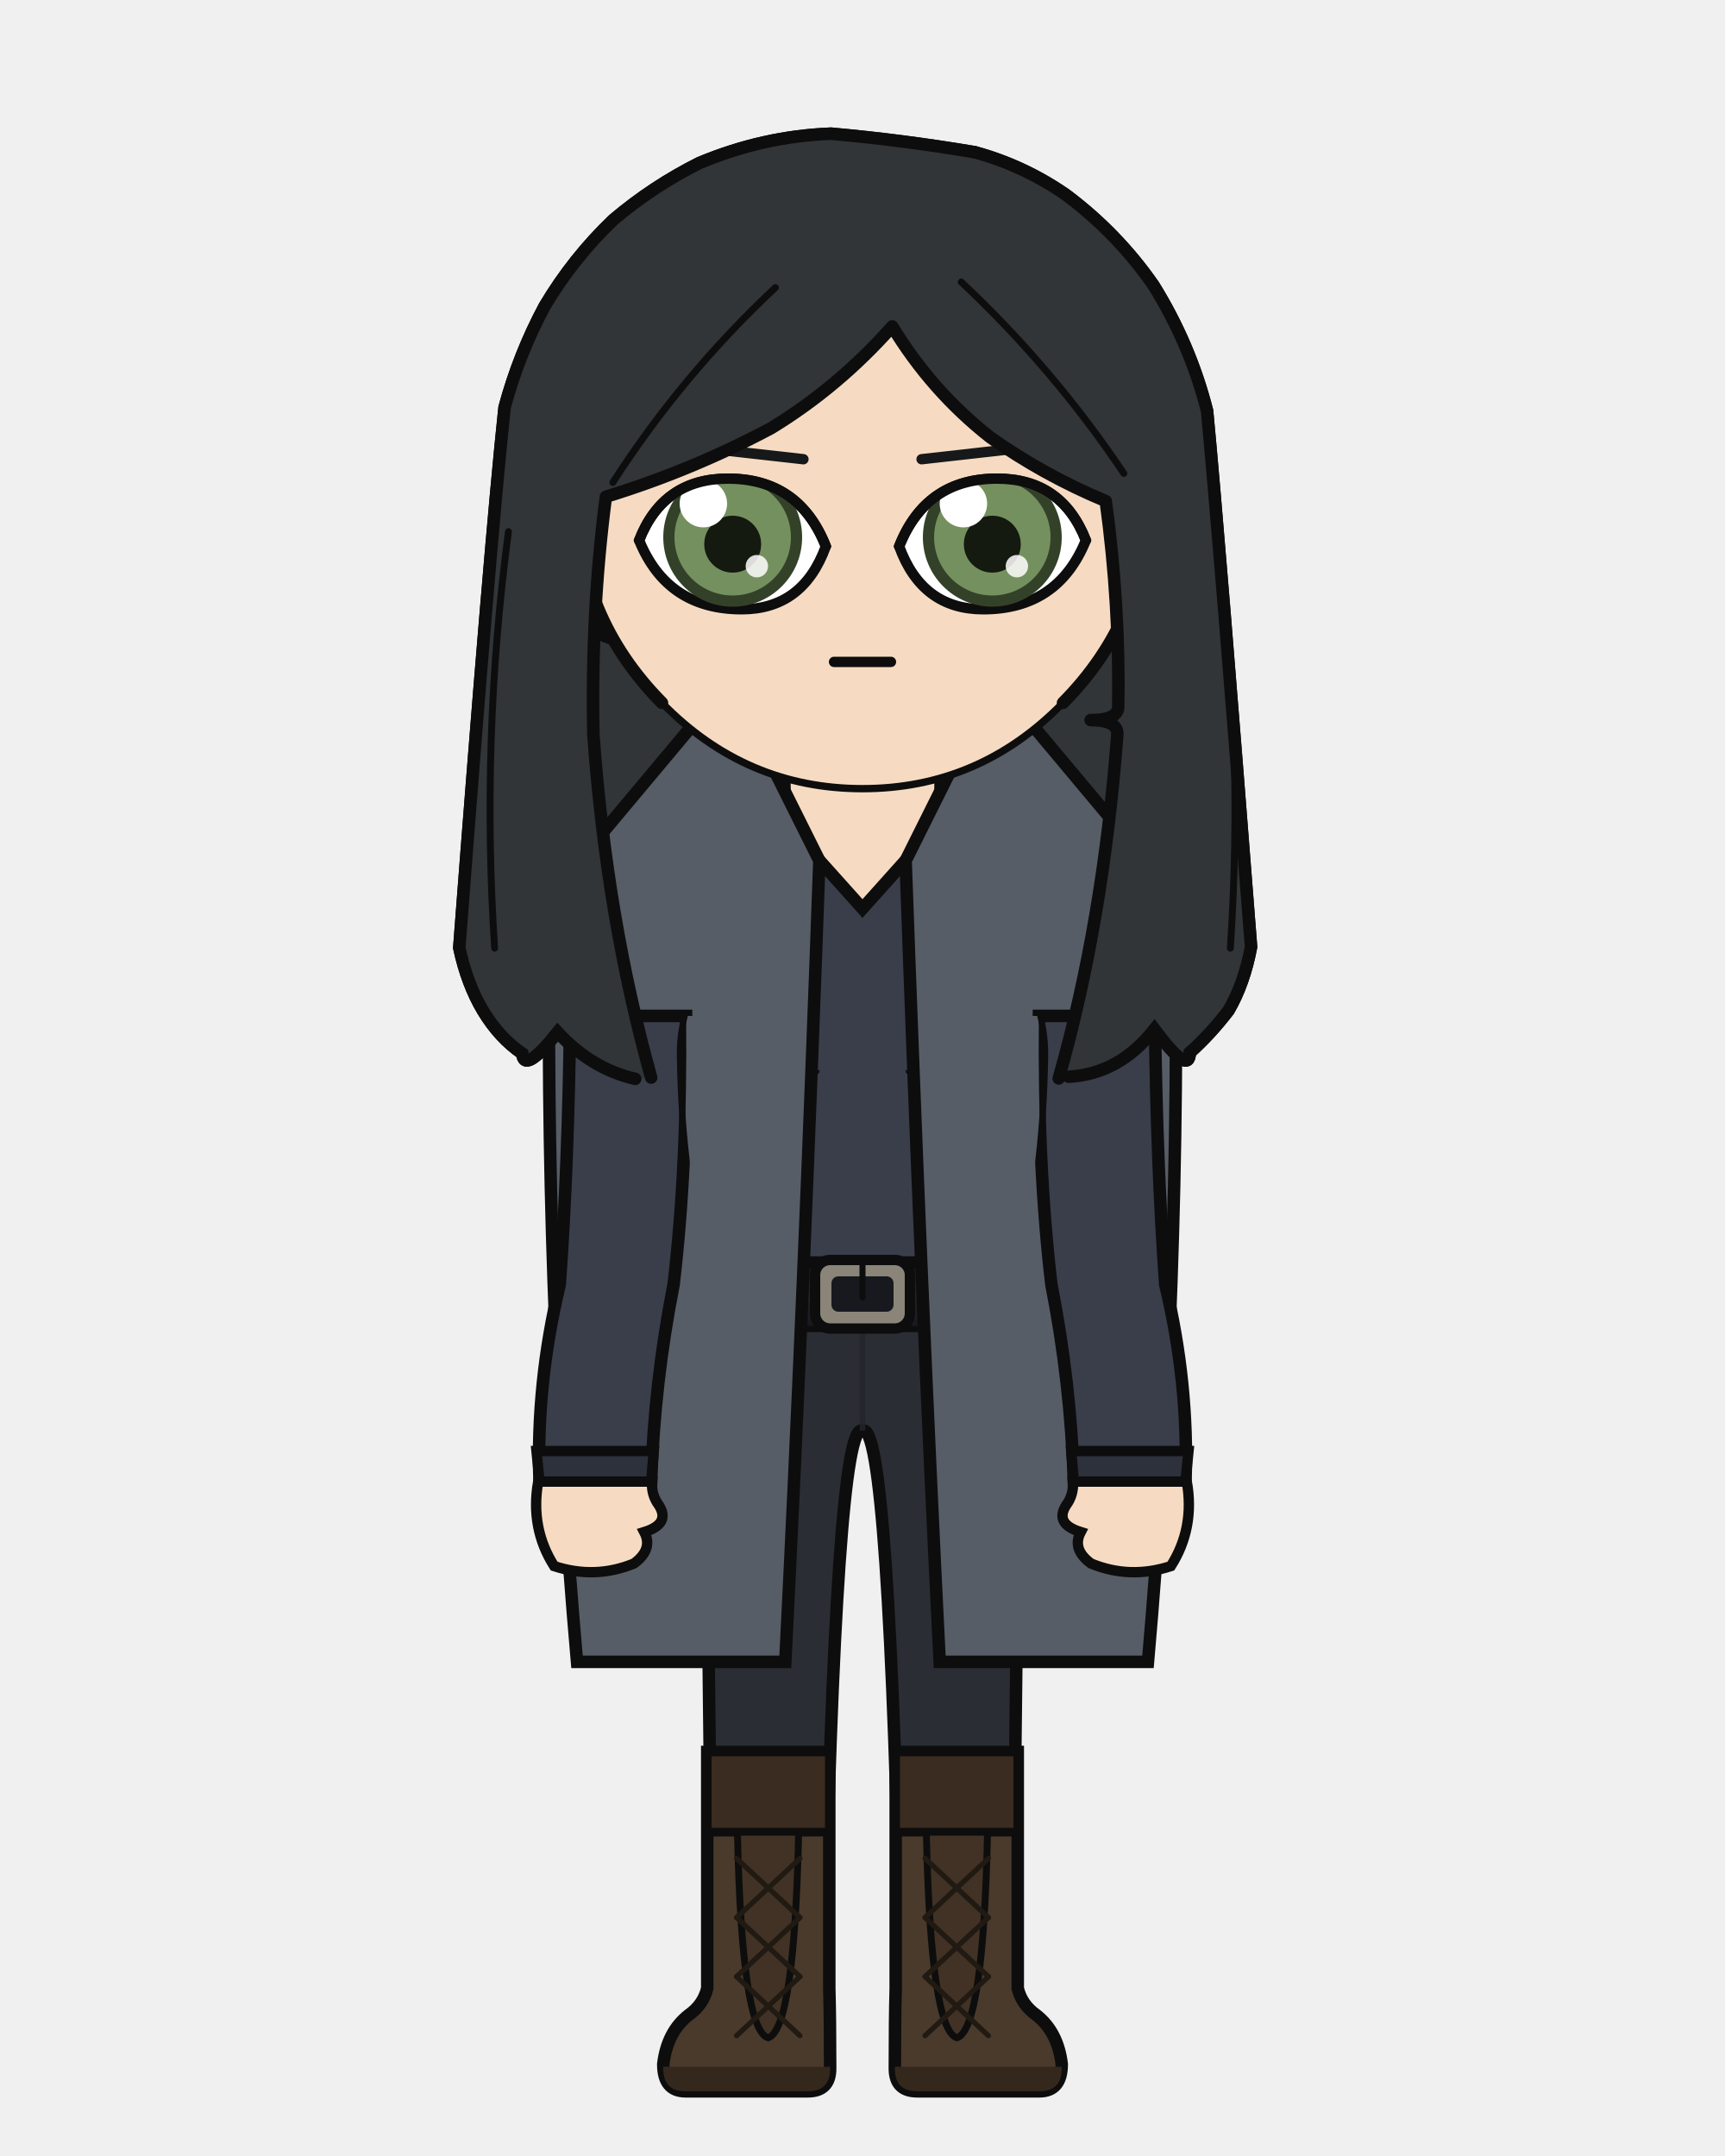
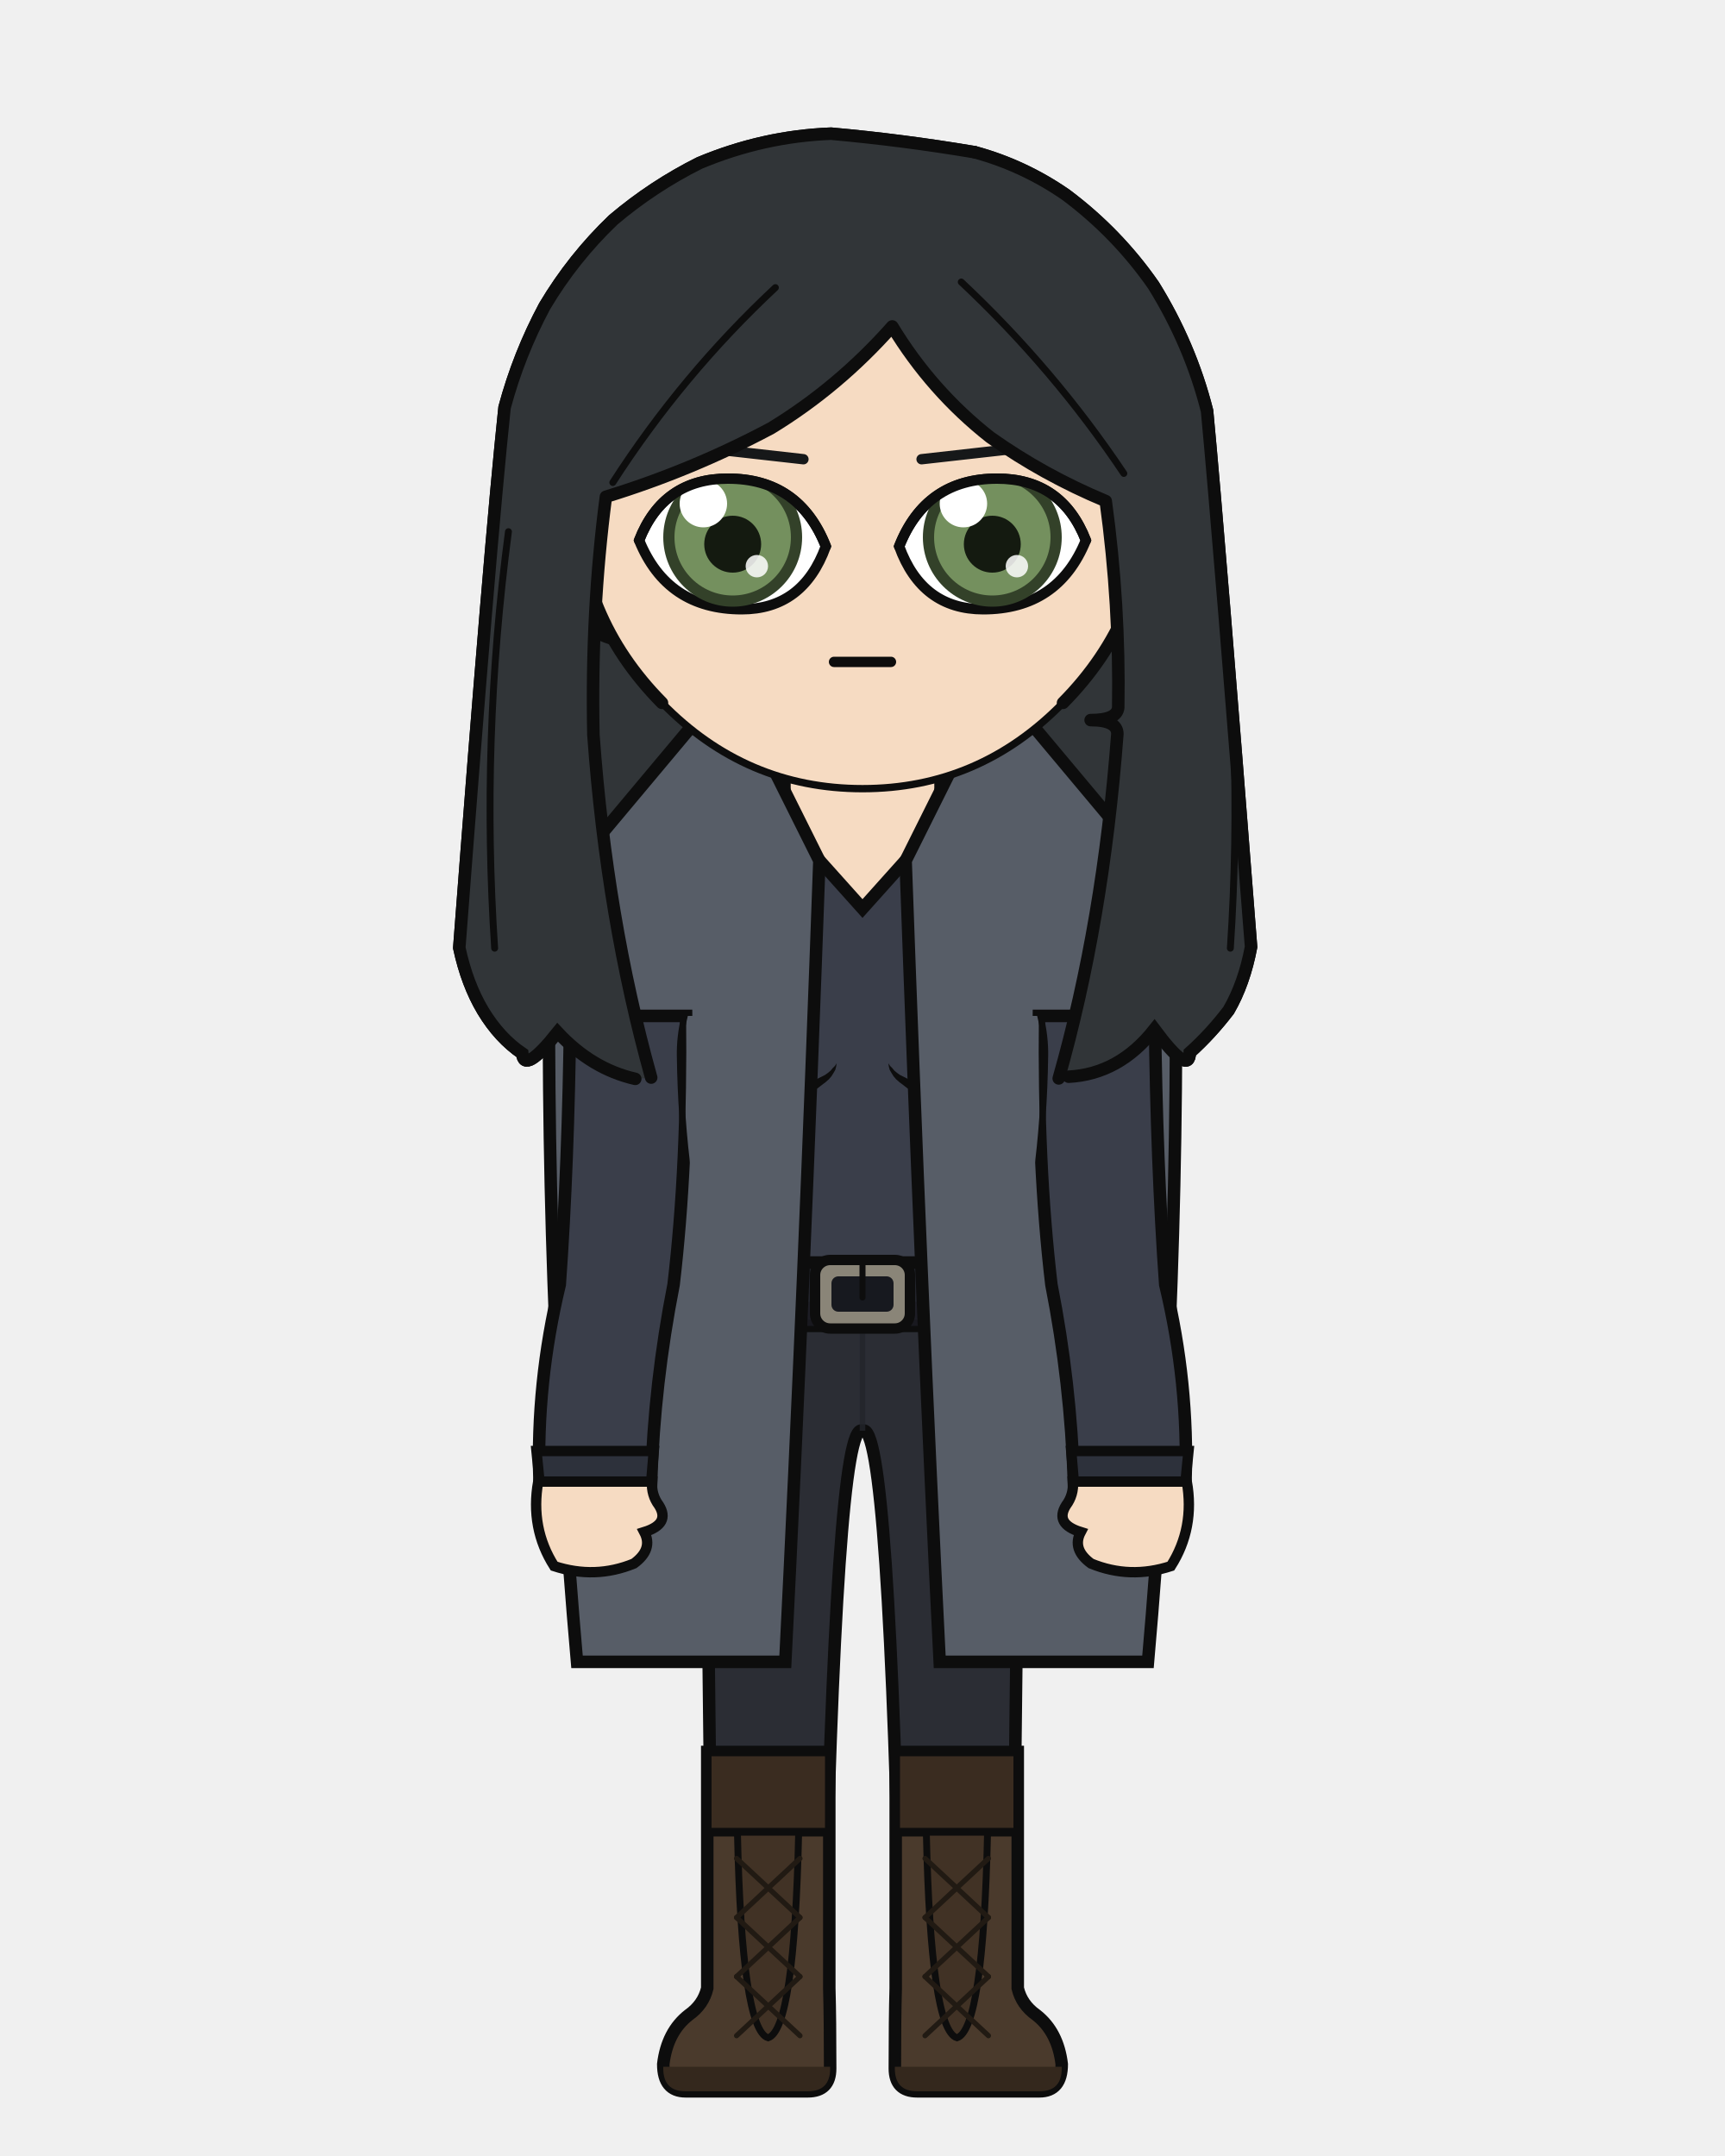
<svg xmlns="http://www.w3.org/2000/svg" width="400" height="500" viewBox="0 0 400 500">
  <defs>
    <clipPath id="hair-front">
      <path d="M 151.0 249.9 Q 140.7 213.0 137.6 170.4 Q 137.0 141.9 140.5 115.2 Q 160.4 109.1 178.8 99.3 Q 194.4 89.8 206.9 75.7 Q 216.0 90.7 229.6 101.4 Q 242.0 110.2 256.4 116.2 Q 259.7 140.2 259.3 164.1 Q 259.0 167.0 252.9 167.0 Q 259.1 167.0 259.1 170.2 Q 255.8 213.9 245.5 250.1 Q 246.7 249.9 247.8 249.7 Q 259.5 249.1 267.7 238.7 Q 275.8 249.6 275.9 244.1 Q 280.7 239.8 284.9 234.3 Q 288.5 228.1 290.1 219.6 Q 282.8 126.0 279.9 95.3 Q 276.0 79.9 267.5 66.2 Q 259.1 54.1 247.2 45.2 Q 237.4 38.4 226.0 35.3 Q 209.4 32.5 192.7 31.0 Q 177.0 31.6 162.2 37.8 Q 151.4 43.2 142.2 51.0 Q 132.9 59.9 126.3 71.0 Q 120.3 82.2 117.0 94.5 Q 113.6 126.6 106.5 219.8 Q 108.3 228.2 112.0 234.4 Q 115.8 240.7 121.1 244.3 Q 121.5 249.2 129.3 239.4 Q 137.2 247.9 147.3 250.2 Q 149.2 250.1 151.0 249.9 Z" />
    </clipPath>
  </defs>
  <path d="M 147.3 250.2 Q 137.2 247.9 129.3 239.4 Q 121.5 249.2 121.1 244.3 Q 115.8 240.7 112.0 234.4 Q 108.3 228.2 106.5 219.8 Q 113.6 126.6 117.0 94.5 Q 120.3 82.2 126.3 71.0 Q 132.9 59.9 142.2 51.0 Q 151.4 43.2 162.2 37.8 Q 177.0 31.6 192.7 31.0 Q 209.4 32.5 226.0 35.3 Q 237.4 38.4 247.2 45.2 Q 259.1 54.1 267.5 66.2 Q 276.0 79.9 279.9 95.3 Q 282.8 126.0 290.1 219.6 Q 288.5 228.1 284.9 234.3 Q 280.7 239.8 275.9 244.1 Q 275.8 249.6 267.7 238.7 Q 259.5 249.1 247.8 249.7 Q 197.6 261.0 147.3 250.2 Z" fill="#313538" />
  <path d="M 147.3 250.2 Q 137.2 247.9 129.3 239.4 Q 121.5 249.2 121.1 244.3 Q 115.8 240.7 112.0 234.4 Q 108.3 228.2 106.5 219.8 Q 113.6 126.6 117.0 94.5 Q 120.3 82.2 126.3 71.0 Q 132.9 59.9 142.2 51.0 Q 151.4 43.2 162.2 37.8 Q 177.0 31.6 192.7 31.0 Q 209.4 32.5 226.0 35.3 Q 237.4 38.4 247.2 45.2 Q 259.1 54.1 267.5 66.2 Q 276.0 79.9 279.9 95.3 Q 282.8 126.0 290.1 219.6 Q 288.5 228.1 284.9 234.3 Q 280.7 239.8 275.9 244.1 Q 275.8 249.6 267.7 238.7 Q 259.5 249.1 247.8 249.7 Q 197.6 261.0 147.3 250.2 Z" fill="none" stroke="#0d0d0d" stroke-width="2.9" stroke-linecap="round" stroke-linejoin="round" />
  <path d="M 181.9 199.2 Q 168.3 215.1 140.8 223.6 Q 136.6 224.9 136.6 229.2 Q 136.6 235.6 150.2 235.6 L 154.8 235.6 L 154.8 231.3 L 163.8 231.3 Q 162.7 240.4 162.7 245.0 Q 162.8 247.6 164.6 248.7 Q 166.5 249.8 166.6 252.4 Q 167.2 276.9 169.8 297.9 Q 169.8 318.7 169.8 335.7 L 194.2 335.7 L 200.0 328.9 L 205.8 335.7 L 230.2 335.7 Q 230.2 318.7 230.2 297.9 Q 232.8 276.9 233.4 252.4 Q 233.5 249.8 235.4 248.7 Q 237.2 247.6 237.3 245.0 Q 237.3 240.4 236.2 235.6 L 236.2 231.3 L 245.2 231.3 L 245.2 235.6 L 249.8 235.6 Q 263.4 235.6 263.4 229.2 Q 263.4 224.9 259.2 223.6 Q 239.3 206.9 218.1 199.2 Z" fill="#f6dbc2" stroke="#0d0d0d" stroke-width="2.9" />
  <rect x="181.9" y="172.5" width="36.3" height="38.0" rx="12.7" fill="#f6dbc2" />
  <line x1="181.9" y1="172.5" x2="181.9" y2="199.2" stroke="#0d0d0d" stroke-width="2.9" />
  <line x1="218.1" y1="172.5" x2="218.1" y2="199.2" stroke="#0d0d0d" stroke-width="2.9" />
  <path d="M 162.4 300.1 L 237.6 300.1 Q 237.6 320.3 236.0 328.9 Q 236.0 375.2 234.7 461.1 L 209.0 461.1 Q 206.2 328.9 200.0 331.8 Q 193.8 328.9 191.0 461.1 L 165.3 461.1 Q 164.0 375.2 164.0 328.9 Q 162.4 320.3 162.4 300.1 Z" fill="#2b2d34" stroke="#0d0d0d" stroke-width="2.9" stroke-linejoin="round" />
  <line x1="200.0" y1="303.9" x2="200.0" y2="331.8" stroke="#22242a" stroke-width="1.3" opacity="0.8" />
  <path d="M 164.0 305.2 Q 171.8 314.7 179.7 327.3" fill="none" stroke="#22242a" stroke-width="1.3" opacity="0.8" />
  <path d="M 236.0 305.2 Q 228.2 314.7 220.3 327.3" fill="none" stroke="#22242a" stroke-width="1.3" opacity="0.8" />
  <path d="M 192.3 406.3 L 192.3 461.1 Q 192.5 468.3 192.5 479.7 Q 192.5 485.0 187.3 485.0 L 159.0 485.0 Q 153.8 485.0 153.8 478.7 Q 154.7 471.2 159.7 467.3 Q 163.1 464.9 164.0 461.1 L 164.0 406.3 Z" fill="#4a3a2c" stroke="#0d0d0d" stroke-width="2.9" />
  <path d="M 192.5 479.3 L 153.8 479.3 L 153.8 479.7 Q 153.8 485.0 159.0 485.0 L 187.3 485.0 Q 192.5 485.0 192.5 479.7 Z" fill="#34281d" />
  <rect x="164.0" y="406.3" width="28.3" height="18.6" fill="#3a2c20" stroke="#0d0d0d" stroke-width="2.0" />
  <path d="M 171.0 424.9 L 185.2 424.9 Q 184.2 470.7 178.1 472.6 Q 172.0 470.7 171.0 424.9 Z" fill="#413225" stroke="#0d0d0d" stroke-width="1.6" />
  <line x1="185.5" y1="431.0" x2="170.8" y2="444.7" stroke="#211a13" stroke-width="1.2" stroke-linecap="round" />
  <line x1="170.8" y1="431.0" x2="185.5" y2="444.7" stroke="#211a13" stroke-width="1.2" stroke-linecap="round" />
  <line x1="185.5" y1="444.7" x2="170.8" y2="458.4" stroke="#211a13" stroke-width="1.2" stroke-linecap="round" />
  <line x1="170.8" y1="444.7" x2="185.5" y2="458.4" stroke="#211a13" stroke-width="1.2" stroke-linecap="round" />
  <line x1="185.5" y1="458.4" x2="170.8" y2="472.1" stroke="#211a13" stroke-width="1.2" stroke-linecap="round" />
  <line x1="170.8" y1="458.4" x2="185.5" y2="472.1" stroke="#211a13" stroke-width="1.2" stroke-linecap="round" />
  <path d="M 207.7 406.3 L 207.7 461.1 Q 207.5 468.3 207.5 479.7 Q 207.5 485.0 212.7 485.0 L 241.0 485.0 Q 246.2 485.0 246.2 478.7 Q 245.3 471.2 240.3 467.3 Q 236.9 464.9 236.0 461.1 L 236.0 406.3 Z" fill="#4a3a2c" stroke="#0d0d0d" stroke-width="2.9" />
  <path d="M 207.5 479.3 L 246.2 479.3 L 246.2 479.7 Q 246.2 485.0 241.0 485.0 L 212.7 485.0 Q 207.5 485.0 207.5 479.7 Z" fill="#34281d" />
  <rect x="207.7" y="406.3" width="28.3" height="18.6" fill="#3a2c20" stroke="#0d0d0d" stroke-width="2.0" />
  <path d="M 214.8 424.9 L 229.0 424.9 Q 228.0 470.7 221.9 472.6 Q 215.8 470.7 214.8 424.9 Z" fill="#413225" stroke="#0d0d0d" stroke-width="1.6" />
  <line x1="229.2" y1="431.0" x2="214.5" y2="444.7" stroke="#211a13" stroke-width="1.2" stroke-linecap="round" />
  <line x1="214.5" y1="431.0" x2="229.2" y2="444.7" stroke="#211a13" stroke-width="1.2" stroke-linecap="round" />
  <line x1="229.2" y1="444.7" x2="214.5" y2="458.4" stroke="#211a13" stroke-width="1.2" stroke-linecap="round" />
  <line x1="214.5" y1="444.7" x2="229.2" y2="458.4" stroke="#211a13" stroke-width="1.2" stroke-linecap="round" />
  <line x1="229.2" y1="458.4" x2="214.5" y2="472.1" stroke="#211a13" stroke-width="1.2" stroke-linecap="round" />
  <line x1="214.5" y1="458.4" x2="229.2" y2="472.1" stroke="#211a13" stroke-width="1.2" stroke-linecap="round" />
  <path d="M 175.8 186.5 Q 164.5 206.5 129.1 216.3 Q 129.1 235.6 159.5 235.6 Q 158.3 240.4 158.4 245.0 Q 158.8 273.8 165.5 297.9 Q 165.2 299.1 165.2 300.1 L 234.8 300.1 Q 234.8 299.1 234.5 297.9 Q 241.2 273.8 241.6 245.0 Q 241.7 240.4 240.5 235.6 Q 270.9 235.6 270.9 216.3 Q 244.0 198.3 224.2 186.5 L 218.1 186.5 L 218.1 190.5 L 200.0 210.7 L 181.9 190.5 L 181.9 186.5 Z" fill="#3a3e4a" stroke="#0d0d0d" stroke-width="2.9" />
-   <path d="M 159.8 247.1 L 160.6 247.3 L 161.5 247.6 L 162.5 247.9 L 163.6 248.2 L 164.8 248.4 L 166.1 248.7 L 167.5 248.9 L 169.0 249.1 L 170.5 249.3 L 172.2 249.5 L 173.8 249.6 L 175.6 249.7 L 177.3 249.8 L 179.1 249.9 L 180.9 249.9 L 181.8 249.9 L 182.6 249.9 L 183.3 249.8 L 184.1 249.8 L 184.8 249.7 L 185.6 249.5 L 186.3 249.4 L 187.0 249.2 L 187.6 249.0 L 188.3 248.8 L 188.9 248.6 L 189.5 248.3 L 190.1 248.1 L 190.1 248.1 L 189.9 248.8 L 189.4 249.3 L 188.9 249.9 L 188.3 250.4 L 187.7 250.8 L 187.0 251.2 L 186.2 251.6 L 185.4 251.9 L 184.6 252.1 L 183.7 252.3 L 182.8 252.5 L 181.9 252.6 L 180.9 252.6 L 179.1 252.6 L 177.2 252.5 L 175.4 252.4 L 173.6 252.2 L 171.8 252.0 L 170.2 251.7 L 168.6 251.4 L 167.0 251.0 L 165.6 250.6 L 164.3 250.1 L 163.1 249.6 L 162.0 249.1 L 161.1 248.5 L 160.3 247.8 L 159.8 247.1 Z" fill="#0d0d0d" stroke="none" />
-   <path d="M 240.2 247.1 L 239.4 247.3 L 238.5 247.6 L 237.5 247.9 L 236.4 248.2 L 235.2 248.4 L 233.9 248.7 L 232.5 248.9 L 231.0 249.1 L 229.5 249.3 L 227.8 249.5 L 226.2 249.6 L 224.4 249.7 L 222.7 249.8 L 220.9 249.9 L 219.1 249.9 L 218.2 249.9 L 217.4 249.9 L 216.7 249.8 L 215.9 249.8 L 215.2 249.7 L 214.4 249.5 L 213.7 249.4 L 213.0 249.2 L 212.4 249.0 L 211.7 248.8 L 211.1 248.6 L 210.5 248.3 L 209.9 248.1 L 209.9 248.1 L 210.1 248.8 L 210.6 249.3 L 211.1 249.9 L 211.7 250.4 L 212.3 250.8 L 213.0 251.2 L 213.8 251.6 L 214.6 251.9 L 215.4 252.1 L 216.3 252.3 L 217.2 252.5 L 218.1 252.6 L 219.1 252.6 L 220.9 252.6 L 222.8 252.5 L 224.6 252.4 L 226.4 252.2 L 228.2 252.0 L 229.8 251.7 L 231.4 251.4 L 233.0 251.0 L 234.4 250.6 L 235.7 250.1 L 236.9 249.6 L 238.0 249.1 L 238.9 248.5 L 239.7 247.8 L 240.2 247.1 Z" fill="#0d0d0d" stroke="none" />
+   <path d="M 158.4 245.0 L 158.7 245.6 L 159.1 246.2 L 159.5 246.7 L 159.9 247.2 L 160.4 247.7 L 161.0 248.2 L 161.7 248.6 L 162.3 249.1 L 163.0 249.6 L 163.8 250.0 L 164.7 250.5 L 165.6 250.9 L 166.6 251.3 L 167.6 251.6 L 168.8 251.9 L 169.9 252.2 L 171.1 252.4 L 172.3 252.6 L 173.6 252.7 L 174.9 252.8 L 176.1 252.9 L 177.4 252.8 L 178.7 252.8 L 179.9 252.7 L 181.2 252.5 L 182.4 252.3 L 183.6 252.0 L 184.7 251.8 L 185.8 251.5 L 186.9 251.2 L 187.9 250.9 L 188.8 250.5 L 189.7 250.1 L 190.5 249.7 L 191.3 249.3 L 192.0 248.8 L 192.6 248.3 L 193.1 247.7 L 193.6 247.2 L 194.0 246.6 L 194.0 246.6 L 193.9 247.3 L 193.7 248.1 L 193.3 248.8 L 192.8 249.6 L 192.2 250.3 L 191.4 251.0 L 190.6 251.6 L 189.7 252.3 L 188.8 252.9 L 187.7 253.4 L 186.6 253.9 L 185.4 254.4 L 184.2 254.7 L 182.9 255.0 L 181.6 255.2 L 180.2 255.4 L 178.9 255.5 L 177.5 255.6 L 176.1 255.6 L 174.7 255.6 L 173.4 255.5 L 172.0 255.3 L 170.7 255.1 L 169.4 254.9 L 168.1 254.6 L 166.9 254.3 L 165.7 253.9 L 164.5 253.4 L 163.5 252.9 L 162.5 252.4 L 161.5 251.8 L 160.7 251.2 L 159.9 250.6 L 159.3 249.8 L 158.8 248.9 L 158.5 248.1 L 158.2 247.3 L 158.1 246.5 L 158.2 245.7 L 158.4 245.0 Z" fill="#0d0d0d" stroke="none" />
+   <path d="M 241.6 245.0 L 241.3 245.6 L 240.9 246.2 L 240.5 246.7 L 240.1 247.2 L 239.6 247.7 L 239.0 248.2 L 238.3 248.6 L 237.7 249.1 L 237.0 249.6 L 236.2 250.0 L 235.3 250.5 L 234.4 250.9 L 233.4 251.3 L 232.4 251.6 L 231.2 251.9 L 230.1 252.2 L 228.9 252.4 L 227.7 252.6 L 226.4 252.7 L 225.1 252.8 L 223.9 252.9 L 222.6 252.8 L 221.3 252.8 L 220.1 252.7 L 218.8 252.5 L 217.6 252.3 L 216.4 252.0 L 215.3 251.8 L 214.2 251.5 L 213.1 251.2 L 212.1 250.9 L 211.2 250.5 L 210.3 250.1 L 209.5 249.7 L 208.7 249.3 L 208.0 248.8 L 207.4 248.3 L 206.9 247.7 L 206.4 247.2 L 206.0 246.6 L 206.0 246.6 L 206.1 247.3 L 206.3 248.1 L 206.7 248.8 L 207.2 249.6 L 207.8 250.3 L 208.6 251.0 L 209.4 251.6 L 210.3 252.3 L 211.2 252.9 L 212.3 253.4 L 213.4 253.9 L 214.6 254.4 L 215.8 254.7 L 217.1 255.0 L 218.4 255.2 L 219.8 255.4 L 221.1 255.5 L 222.5 255.6 L 223.9 255.6 L 225.3 255.6 L 226.6 255.5 L 228.0 255.3 L 229.3 255.1 L 230.6 254.9 L 231.9 254.6 L 233.1 254.3 L 234.3 253.9 L 235.5 253.4 L 236.5 252.9 L 237.5 252.4 L 238.5 251.8 L 239.3 251.2 L 240.1 250.6 L 240.7 249.8 L 241.2 248.9 L 241.5 248.1 L 241.8 247.3 L 241.9 246.5 L 241.8 245.7 L 241.6 245.0 Z" fill="#0d0d0d" stroke="none" />
  <rect x="161.0" y="292.8" width="78.1" height="14.7" rx="2.6" fill="#22242c" stroke="#0d0d0d" stroke-width="2.9" />
  <rect x="161.0" y="301.9" width="78.1" height="5.6" rx="2.6" fill="#1b1c23" opacity="0.8" />
  <rect x="189.0" y="292.2" width="22.0" height="15.9" rx="3.5" fill="#8a8578" stroke="#0d0d0d" stroke-width="2.4" />
  <rect x="192.8" y="296.0" width="14.4" height="8.2" rx="1.6" fill="#17191f" />
  <line x1="200.0" y1="292.2" x2="200.0" y2="300.9" stroke="#0d0d0d" stroke-width="1.4" stroke-linecap="round" />
  <rect x="215.4" y="293.9" width="3.2" height="12.3" rx="1.0" fill="#17191f" stroke="#0d0d0d" stroke-width="1.6" />
  <path d="M 190.0 199.6 L 169.2 157.9 L 127.5 207.7 Q 126.1 297.9 133.8 385.4 L 182.1 385.4 Q 186.5 297.9 190.0 199.6 Z" fill="#575d67" stroke="#0d0d0d" stroke-width="2.9" />
  <path d="M 210.0 199.6 L 230.8 157.9 L 272.5 207.7 Q 273.9 297.9 266.2 385.4 L 217.9 385.4 Q 213.5 297.9 210.0 199.6 Z" fill="#575d67" stroke="#0d0d0d" stroke-width="2.9" />
  <path d="M 159.1 235.6 L 132.2 235.6 Q 131.8 269.9 129.8 297.9 Q 124.3 320.8 125.1 343.6 L 151.0 343.6 Q 151.7 320.8 156.2 297.9 Q 159.5 269.9 159.1 235.6 Z" fill="#3a3e4a" stroke="#0d0d0d" stroke-width="2.9" />
  <path d="M 124.4 336.5 L 151.6 336.5 L 151.0 343.6 L 125.1 343.6 Z" fill="#2d313b" stroke="#0d0d0d" stroke-width="2.4" />
  <path d="M 124.8 343.6 Q 122.9 354.4 128.5 363.2 Q 138.0 366.3 147.0 362.6 Q 151.5 359.3 149.4 355.3 Q 155.5 353.4 152.8 349.1 Q 151.0 346.7 151.2 343.6 Z" fill="#f6dbc2" stroke="#0d0d0d" stroke-width="2.4" />
  <path d="M 240.9 235.6 L 267.8 235.6 Q 268.2 269.9 270.2 297.9 Q 275.7 320.8 274.9 343.6 L 249.0 343.6 Q 248.3 320.8 243.8 297.9 Q 240.5 269.9 240.9 235.6 Z" fill="#3a3e4a" stroke="#0d0d0d" stroke-width="2.9" />
  <path d="M 248.4 336.5 L 275.6 336.5 L 274.9 343.6 L 249.0 343.6 Z" fill="#2d313b" stroke="#0d0d0d" stroke-width="2.4" />
  <path d="M 275.2 343.6 Q 277.1 354.4 271.5 363.2 Q 262.0 366.3 253.0 362.6 Q 248.5 359.3 250.6 355.3 Q 244.5 353.4 247.2 349.1 Q 249.0 346.7 248.8 343.6 Z" fill="#f6dbc2" stroke="#0d0d0d" stroke-width="2.4" />
  <defs>
    <mask id="bust-ff4c205363" maskUnits="userSpaceOnUse" x="0" y="0" width="400" height="500">
      <path d="M 159.5 235.6 Q 158.3 240.4 158.4 245.0 Q 158.8 273.8 165.5 297.9 L 168.4 297.9 Q 164.9 269.9 164.9 235.6 Z M 240.5 235.6 Q 241.7 240.4 241.6 245.0 Q 241.2 273.8 234.5 297.9 L 231.6 297.9 Q 235.1 269.9 235.1 235.6 Z" fill="white" />
    </mask>
    <clipPath id="bust-arms-c7a0c2fe33">
      <path d="M 159.1 235.6 L 132.2 235.6 Q 131.8 269.9 129.8 297.9 Q 124.3 320.8 125.1 343.6 L 151.0 343.6 Q 151.7 320.8 156.2 297.9 Q 159.5 269.9 159.1 235.6 Z" />
      <path d="M 240.9 235.6 L 267.8 235.6 Q 268.2 269.9 270.2 297.9 Q 275.7 320.8 274.9 343.6 L 249.0 343.6 Q 248.3 320.8 243.8 297.9 Q 240.5 269.9 240.9 235.6 Z" />
    </clipPath>
  </defs>
  <g mask="url(#bust-ff4c205363)">
    <path d="M 175.8 186.5 Q 164.5 206.5 129.1 216.3 Q 129.1 235.6 159.5 235.6 Q 158.3 240.4 158.4 245.0 Q 158.8 273.8 165.5 297.9 Q 165.2 299.1 165.2 300.1 L 234.8 300.1 Q 234.8 299.1 234.5 297.9 Q 241.2 273.8 241.6 245.0 Q 241.7 240.4 240.5 235.6 Q 270.9 235.6 270.9 216.3 Q 244.0 198.3 224.2 186.5 L 218.1 186.5 L 218.1 190.5 L 200.0 210.7 L 181.9 190.5 L 181.9 186.5 Z" fill="#3a3e4a" stroke="#0d0d0d" stroke-width="2.9" />
-     <path d="M 159.8 247.1 L 160.6 247.3 L 161.5 247.6 L 162.5 247.9 L 163.6 248.2 L 164.8 248.4 L 166.1 248.7 L 167.5 248.9 L 169.0 249.1 L 170.5 249.3 L 172.2 249.5 L 173.8 249.6 L 175.6 249.7 L 177.3 249.8 L 179.1 249.9 L 180.9 249.9 L 181.8 249.9 L 182.6 249.9 L 183.3 249.8 L 184.1 249.8 L 184.8 249.7 L 185.6 249.5 L 186.3 249.4 L 187.0 249.2 L 187.6 249.0 L 188.3 248.8 L 188.9 248.6 L 189.5 248.3 L 190.1 248.1 L 190.1 248.1 L 189.9 248.8 L 189.4 249.3 L 188.9 249.9 L 188.3 250.4 L 187.7 250.8 L 187.0 251.2 L 186.2 251.6 L 185.4 251.9 L 184.6 252.1 L 183.7 252.3 L 182.8 252.5 L 181.9 252.6 L 180.9 252.6 L 179.1 252.6 L 177.2 252.5 L 175.4 252.4 L 173.6 252.2 L 171.8 252.0 L 170.2 251.7 L 168.6 251.4 L 167.0 251.0 L 165.6 250.6 L 164.3 250.1 L 163.1 249.6 L 162.0 249.1 L 161.1 248.5 L 160.3 247.8 L 159.8 247.1 Z" fill="#0d0d0d" stroke="none" />
-     <path d="M 240.2 247.1 L 239.4 247.3 L 238.5 247.6 L 237.5 247.9 L 236.4 248.2 L 235.2 248.4 L 233.9 248.7 L 232.5 248.9 L 231.0 249.1 L 229.5 249.3 L 227.8 249.5 L 226.2 249.6 L 224.4 249.7 L 222.7 249.8 L 220.9 249.9 L 219.1 249.9 L 218.2 249.9 L 217.4 249.9 L 216.7 249.8 L 215.9 249.8 L 215.2 249.7 L 214.4 249.5 L 213.7 249.4 L 213.0 249.2 L 212.4 249.0 L 211.7 248.8 L 211.1 248.6 L 210.5 248.3 L 209.9 248.1 L 209.9 248.1 L 210.1 248.8 L 210.6 249.3 L 211.1 249.9 L 211.7 250.4 L 212.3 250.8 L 213.0 251.2 L 213.8 251.6 L 214.6 251.9 L 215.4 252.1 L 216.3 252.3 L 217.2 252.5 L 218.1 252.6 L 219.1 252.6 L 220.9 252.6 L 222.8 252.5 L 224.6 252.4 L 226.4 252.2 L 228.2 252.0 L 229.8 251.7 L 231.4 251.4 L 233.0 251.0 L 234.4 250.6 L 235.7 250.1 L 236.9 249.6 L 238.0 249.1 L 238.9 248.5 L 239.7 247.8 L 240.2 247.1 Z" fill="#0d0d0d" stroke="none" />
+     <path d="M 158.4 245.0 L 158.7 245.6 L 159.1 246.2 L 159.5 246.7 L 159.9 247.2 L 160.4 247.7 L 161.0 248.2 L 161.7 248.6 L 162.3 249.1 L 163.0 249.6 L 163.8 250.0 L 164.7 250.5 L 165.6 250.9 L 166.6 251.3 L 167.6 251.6 L 168.8 251.9 L 169.9 252.2 L 171.1 252.4 L 172.3 252.6 L 173.6 252.7 L 174.9 252.8 L 176.1 252.9 L 177.4 252.8 L 178.7 252.8 L 179.9 252.7 L 181.2 252.5 L 182.4 252.3 L 183.6 252.0 L 184.7 251.8 L 185.8 251.5 L 186.9 251.2 L 187.9 250.9 L 188.8 250.5 L 189.7 250.1 L 190.5 249.7 L 191.3 249.3 L 192.0 248.8 L 192.6 248.3 L 193.1 247.7 L 193.6 247.2 L 194.0 246.6 L 194.0 246.6 L 193.9 247.3 L 193.7 248.1 L 193.3 248.8 L 192.8 249.6 L 192.2 250.3 L 191.4 251.0 L 190.6 251.6 L 189.7 252.3 L 188.8 252.9 L 187.7 253.4 L 186.6 253.9 L 185.4 254.4 L 184.2 254.7 L 182.9 255.0 L 181.6 255.2 L 180.2 255.4 L 178.9 255.5 L 177.5 255.6 L 176.1 255.6 L 174.7 255.6 L 173.4 255.5 L 172.0 255.3 L 170.7 255.1 L 169.4 254.9 L 168.1 254.6 L 166.9 254.3 L 165.7 253.9 L 164.5 253.4 L 163.5 252.9 L 162.5 252.4 L 161.5 251.8 L 160.7 251.2 L 159.9 250.6 L 159.3 249.8 L 158.8 248.9 L 158.5 248.1 L 158.2 247.3 L 158.1 246.5 L 158.2 245.7 L 158.4 245.0 Z" fill="#0d0d0d" stroke="none" />
+     <path d="M 241.6 245.0 L 241.3 245.6 L 240.9 246.2 L 240.5 246.7 L 240.1 247.2 L 239.6 247.7 L 239.0 248.2 L 238.3 248.6 L 237.7 249.1 L 237.0 249.6 L 236.2 250.0 L 235.3 250.5 L 234.4 250.9 L 233.4 251.3 L 232.4 251.6 L 231.2 251.9 L 230.1 252.2 L 228.9 252.4 L 227.7 252.6 L 226.4 252.7 L 225.1 252.8 L 223.9 252.9 L 222.6 252.8 L 221.3 252.8 L 220.1 252.7 L 218.8 252.5 L 217.6 252.3 L 216.4 252.0 L 215.3 251.8 L 214.2 251.5 L 213.1 251.2 L 212.1 250.9 L 211.2 250.5 L 210.3 250.1 L 209.5 249.7 L 208.7 249.3 L 208.0 248.8 L 207.4 248.3 L 206.9 247.7 L 206.4 247.2 L 206.0 246.6 L 206.0 246.6 L 206.1 247.3 L 206.3 248.1 L 206.7 248.8 L 207.2 249.6 L 207.8 250.3 L 208.6 251.0 L 209.4 251.6 L 210.3 252.3 L 211.2 252.9 L 212.3 253.4 L 213.4 253.9 L 214.6 254.4 L 215.8 254.7 L 217.1 255.0 L 218.4 255.2 L 219.8 255.4 L 221.1 255.5 L 222.5 255.6 L 223.9 255.6 L 225.3 255.6 L 226.6 255.5 L 228.0 255.3 L 229.3 255.1 L 230.6 254.9 L 231.9 254.6 L 233.1 254.3 L 234.3 253.9 L 235.5 253.4 L 236.5 252.9 L 237.5 252.4 L 238.5 251.8 L 239.3 251.2 L 240.1 250.6 L 240.7 249.8 L 241.2 248.9 L 241.5 248.1 L 241.8 247.3 L 241.9 246.5 L 241.8 245.7 L 241.6 245.0 Z" fill="#0d0d0d" stroke="none" />
    <rect x="161.0" y="292.8" width="78.1" height="14.7" rx="2.6" fill="#22242c" stroke="#0d0d0d" stroke-width="2.9" />
    <rect x="161.0" y="301.9" width="78.1" height="5.6" rx="2.6" fill="#1b1c23" opacity="0.8" />
    <rect x="189.0" y="292.2" width="22.0" height="15.9" rx="3.5" fill="#8a8578" stroke="#0d0d0d" stroke-width="2.4" />
    <rect x="192.8" y="296.0" width="14.4" height="8.2" rx="1.6" fill="#17191f" />
    <line x1="200.0" y1="292.2" x2="200.0" y2="300.9" stroke="#0d0d0d" stroke-width="1.4" stroke-linecap="round" />
    <rect x="215.4" y="293.9" width="3.2" height="12.3" rx="1.0" fill="#17191f" stroke="#0d0d0d" stroke-width="1.6" />
    <path d="M 190.0 199.6 L 169.2 157.9 L 127.5 207.7 Q 126.1 297.9 133.8 385.4 L 182.1 385.4 Q 186.5 297.9 190.0 199.6 Z" fill="#575d67" stroke="#0d0d0d" stroke-width="2.9" />
    <path d="M 210.0 199.6 L 230.8 157.9 L 272.5 207.7 Q 273.9 297.9 266.2 385.4 L 217.9 385.4 Q 213.5 297.9 210.0 199.6 Z" fill="#575d67" stroke="#0d0d0d" stroke-width="2.9" />
  </g>
  <path d="M 159.5 235.6 Q 158.3 240.4 158.4 245.0 Q 158.8 273.8 165.5 297.9  M 240.5 235.6 Q 241.7 240.4 241.6 245.0 Q 241.2 273.8 234.5 297.9 " fill="none" stroke="#0d0d0d" stroke-width="2.9" stroke-linecap="round" clip-path="url(#bust-arms-c7a0c2fe33)" />
  <path d="M 133.5 117.2 Q 129.6 117.5 127.2 121.4 Q 125.1 125.7 126.5 132.7 Q 128.6 137.7 131.6 141.4 Q 137.4 147.1 142.4 148.2 Z" fill="#f6dbc2" />
  <path d="M 133.5 117.2 Q 129.6 117.5 127.2 121.4 Q 125.1 125.7 126.5 132.7 Q 128.6 137.7 131.6 141.4 Q 137.4 147.1 142.4 148.2" fill="none" stroke="#0d0d0d" stroke-width="2.9" stroke-linecap="round" />
  <path d="M 128.5 129.8 Q 127.8 126.4 128.3 125.1 Q 129.1 124.3 130.3 125.3 Q 131.8 127.7 133.3 130.5 Q 131.8 130.6 133.1 136.3 Q 135.2 139.9 136.6 139.9" fill="none" stroke="#0d0d0d" stroke-width="1.6" stroke-linecap="round" />
  <path d="M 266.5 117.2 Q 270.4 117.5 272.8 121.4 Q 274.9 125.7 273.5 132.7 Q 271.4 137.7 268.4 141.4 Q 262.6 147.1 257.6 148.2 Z" fill="#f6dbc2" />
  <path d="M 266.5 117.2 Q 270.4 117.5 272.8 121.4 Q 274.9 125.7 273.5 132.7 Q 271.4 137.7 268.4 141.4 Q 262.6 147.1 257.6 148.2" fill="none" stroke="#0d0d0d" stroke-width="2.9" stroke-linecap="round" />
  <path d="M 271.5 129.8 Q 272.2 126.4 271.7 125.1 Q 270.9 124.3 269.7 125.3 Q 268.2 127.7 266.7 130.5 Q 268.2 130.6 266.9 136.3 Q 264.8 139.9 263.4 139.9" fill="none" stroke="#0d0d0d" stroke-width="1.6" stroke-linecap="round" />
  <path d="M 200.0 47.9 Q 227.6 47.9 247.1 67.6 Q 266.7 87.3 266.5 115.2 Q 266.1 143.2 246.5 163.0 Q 227.1 182.9 200.0 182.9 Q 172.9 182.9 153.5 163.0 Q 133.9 143.2 133.5 115.2 Q 133.3 87.3 152.9 67.6 Q 172.4 47.9 200.0 47.9 Z" fill="#f6dbc2" />
  <path d="M 153.5 163.0 Q 133.9 143.2 133.5 115.2 Q 133.3 87.3 152.9 67.6 Q 172.4 47.9 200.0 47.9 Q 227.6 47.9 247.1 67.6 Q 266.7 87.3 266.5 115.2 Q 266.1 143.2 246.5 163.0" fill="none" stroke="#0d0d0d" stroke-width="2.9" stroke-linecap="round" />
  <path d="M 246.5 163.0 Q 227.1 182.9 200.0 182.9 Q 172.9 182.9 153.5 163.0" fill="none" stroke="#0d0d0d" stroke-width="1.7" stroke-linecap="round" />
  <line x1="186.3" y1="106.5" x2="153.4" y2="102.8" stroke="#161819" stroke-width="2.4" stroke-linecap="round" />
  <defs>
    <clipPath id="eye-l">
      <path d="M 191.5 126.7 Q 185.3 111.0 168.8 111.0 Q 153.8 111.0 148.2 125.3 Q 154.7 141.3 172.0 141.3 Q 186.2 141.3 191.5 126.7 Z" />
    </clipPath>
  </defs>
  <path d="M 191.5 126.7 Q 185.3 111.0 168.8 111.0 Q 153.8 111.0 148.2 125.3 Q 154.7 141.3 172.0 141.3 Q 186.2 141.3 191.5 126.7 Z" fill="white" stroke="#0d0d0d" stroke-width="2.4" />
  <g clip-path="url(#eye-l)">
    <circle cx="169.9" cy="124.6" r="16.1" fill="#334129" />
    <circle cx="169.9" cy="124.6" r="13.5" fill="#74905e" />
    <circle cx="169.9" cy="126.2" r="6.6" fill="#141a10" />
    <circle cx="163.1" cy="116.8" r="5.5" fill="white" />
    <circle cx="175.5" cy="131.3" r="2.6" fill="white" opacity="0.85" />
  </g>
  <path d="M 191.5 126.7 Q 185.3 111.0 168.8 111.0 Q 153.8 111.0 148.2 125.3" fill="none" stroke="#0d0d0d" stroke-width="2.4" stroke-linecap="round" />
  <line x1="213.7" y1="106.5" x2="246.6" y2="102.8" stroke="#161819" stroke-width="2.4" stroke-linecap="round" />
  <defs>
    <clipPath id="eye-r">
      <path d="M 208.5 126.7 Q 214.7 111.0 231.2 111.0 Q 246.2 111.0 251.8 125.3 Q 245.3 141.3 228.0 141.3 Q 213.8 141.3 208.5 126.7 Z" />
    </clipPath>
  </defs>
  <path d="M 208.5 126.7 Q 214.7 111.0 231.2 111.0 Q 246.2 111.0 251.8 125.3 Q 245.3 141.3 228.0 141.3 Q 213.8 141.3 208.5 126.7 Z" fill="white" stroke="#0d0d0d" stroke-width="2.4" />
  <g clip-path="url(#eye-r)">
    <circle cx="230.1" cy="124.6" r="16.1" fill="#334129" />
    <circle cx="230.1" cy="124.6" r="13.5" fill="#74905e" />
    <circle cx="230.1" cy="126.2" r="6.6" fill="#141a10" />
    <circle cx="223.4" cy="116.8" r="5.5" fill="white" />
    <circle cx="235.8" cy="131.3" r="2.6" fill="white" opacity="0.85" />
  </g>
  <path d="M 208.5 126.7 Q 214.7 111.0 231.2 111.0 Q 246.2 111.0 251.8 125.3" fill="none" stroke="#0d0d0d" stroke-width="2.4" stroke-linecap="round" />
  <path d="M 193.4 153.5 Q 200.0 153.5 206.6 153.5" fill="none" stroke="#0d0d0d" stroke-width="2.4" stroke-linecap="round" />
  <path d="M 151.0 249.9 Q 140.7 213.0 137.6 170.4 Q 137.0 141.9 140.5 115.2 Q 160.4 109.1 178.8 99.3 Q 194.4 89.8 206.9 75.7 Q 216.0 90.7 229.6 101.4 Q 242.0 110.2 256.4 116.2 Q 259.7 140.2 259.3 164.1 Q 259.0 167.0 252.9 167.0 Q 259.1 167.0 259.1 170.2 Q 255.8 213.9 245.5 250.1 Q 246.7 249.9 247.8 249.7 Q 259.5 249.1 267.7 238.7 Q 275.8 249.6 275.9 244.1 Q 280.7 239.8 284.9 234.3 Q 288.5 228.1 290.1 219.6 Q 282.8 126.0 279.9 95.3 Q 276.0 79.9 267.5 66.2 Q 259.1 54.1 247.2 45.2 Q 237.4 38.4 226.0 35.3 Q 209.4 32.5 192.7 31.0 Q 177.0 31.6 162.2 37.8 Q 151.4 43.2 142.2 51.0 Q 132.9 59.9 126.3 71.0 Q 120.3 82.2 117.0 94.5 Q 113.6 126.6 106.5 219.8 Q 108.3 228.2 112.0 234.4 Q 115.8 240.7 121.1 244.3 Q 121.5 249.2 129.3 239.4 Q 137.2 247.9 147.3 250.2 Q 149.2 250.1 151.0 249.9 Z" fill="#313538" />
  <path d="M 151.0 249.9 Q 140.7 213.0 137.6 170.4 Q 137.0 141.9 140.5 115.2 Q 160.4 109.1 178.8 99.3 Q 194.4 89.8 206.9 75.7 Q 216.0 90.7 229.6 101.4 Q 242.0 110.2 256.4 116.2 Q 259.7 140.2 259.3 164.1 Q 259.0 167.0 252.9 167.0 Q 259.1 167.0 259.1 170.2 Q 255.8 213.9 245.5 250.1" fill="none" stroke="#0d0d0d" stroke-width="2.9" stroke-linecap="round" stroke-linejoin="round" />
  <path d="M 247.8 249.7 Q 259.5 249.1 267.7 238.7 Q 275.8 249.6 275.9 244.1 Q 280.7 239.8 284.9 234.3 Q 288.5 228.1 290.1 219.6 Q 282.8 126.0 279.9 95.3 Q 276.0 79.9 267.5 66.2 Q 259.1 54.1 247.2 45.2 Q 237.4 38.4 226.0 35.3" fill="none" stroke="#0d0d0d" stroke-width="2.9" stroke-linecap="round" />
  <path d="M 147.3 250.2 Q 137.2 247.9 129.3 239.4 Q 121.5 249.2 121.1 244.3 Q 115.8 240.7 112.0 234.4 Q 108.3 228.2 106.5 219.8 Q 113.6 126.6 117.0 94.5 Q 120.3 82.2 126.3 71.0 Q 132.9 59.9 142.2 51.0 Q 151.4 43.2 162.2 37.8 Q 177.0 31.6 192.7 31.0 Q 209.4 32.5 226.0 35.3" fill="none" stroke="#0d0d0d" stroke-width="2.9" stroke-linecap="round" />
  <path d="M 179.8 66.7 Q 158.2 86.9 142.1 111.9" fill="none" stroke="#0d0d0d" stroke-width="1.6" stroke-linecap="round" clip-path="url(#hair-front)" />
  <path d="M 222.9 65.4 Q 244.4 85.6 260.6 109.8" fill="none" stroke="#0d0d0d" stroke-width="1.6" stroke-linecap="round" clip-path="url(#hair-front)" />
  <path d="M 117.9 123.3 Q 111.5 171.6 114.7 219.9" fill="none" stroke="#0d0d0d" stroke-width="1.6" stroke-linecap="round" clip-path="url(#hair-front)" />
  <path d="M 282.1 123.3 Q 288.5 171.6 285.3 219.9" fill="none" stroke="#0d0d0d" stroke-width="1.6" stroke-linecap="round" clip-path="url(#hair-front)" />
</svg>
